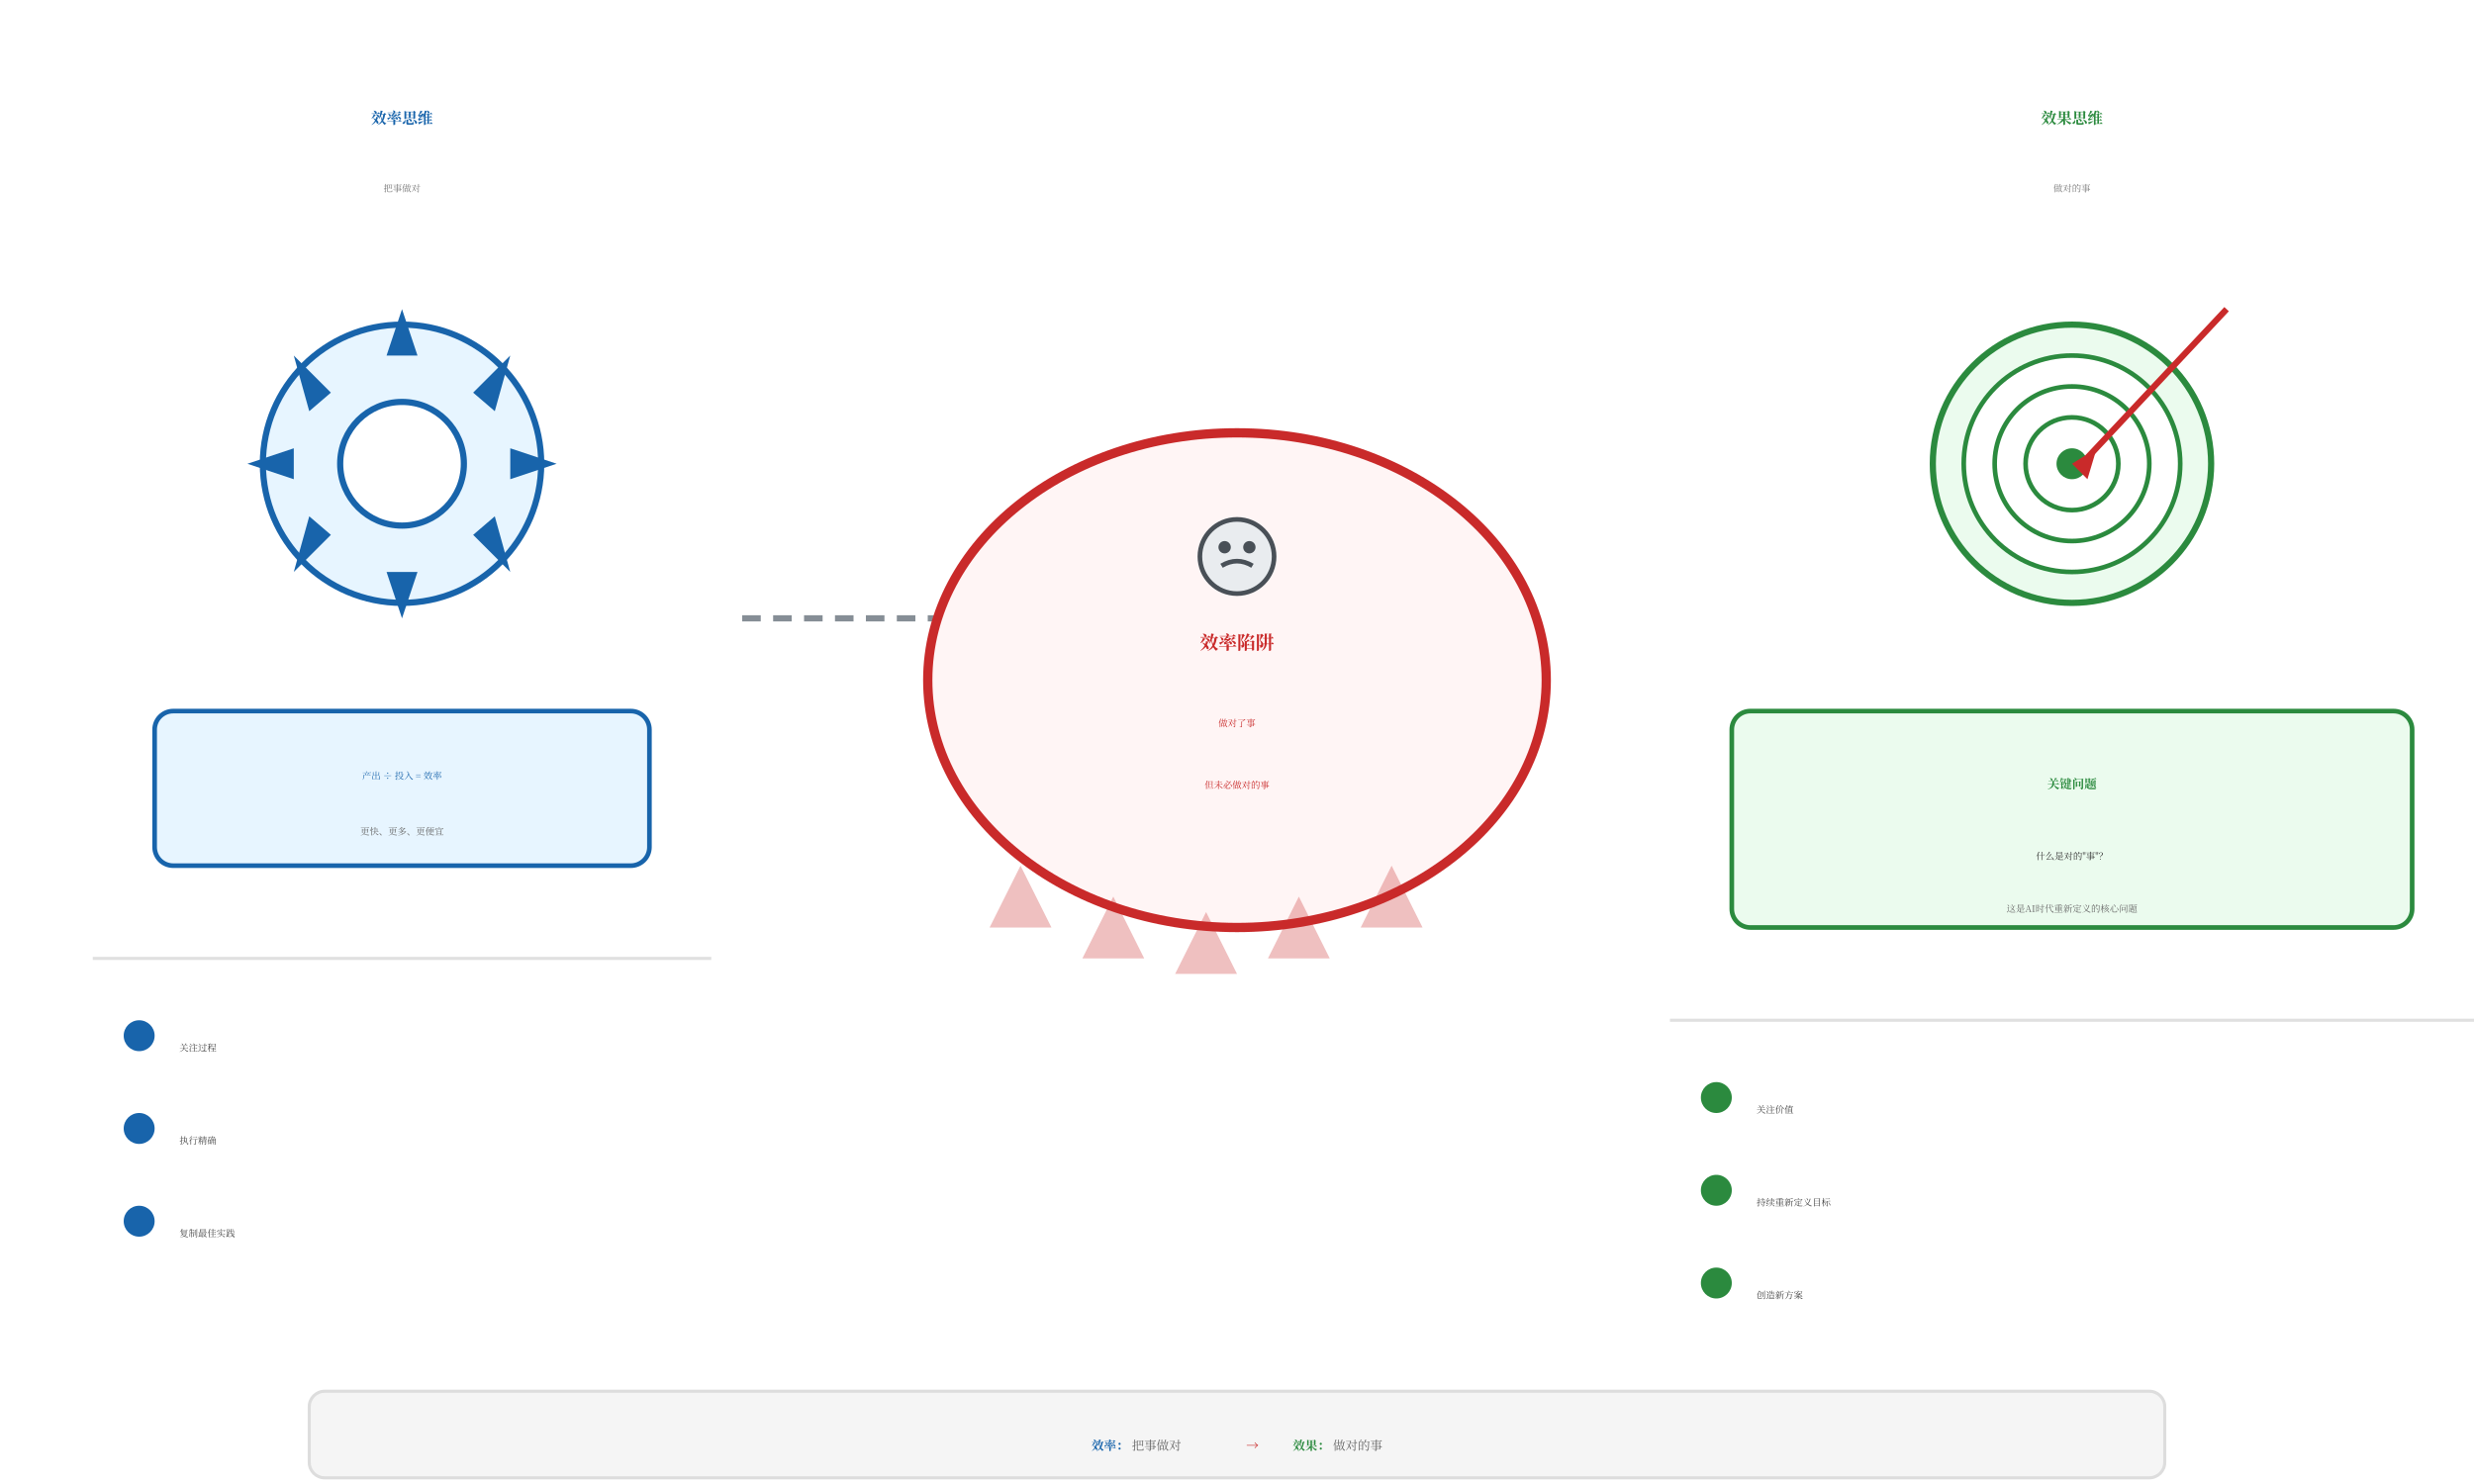
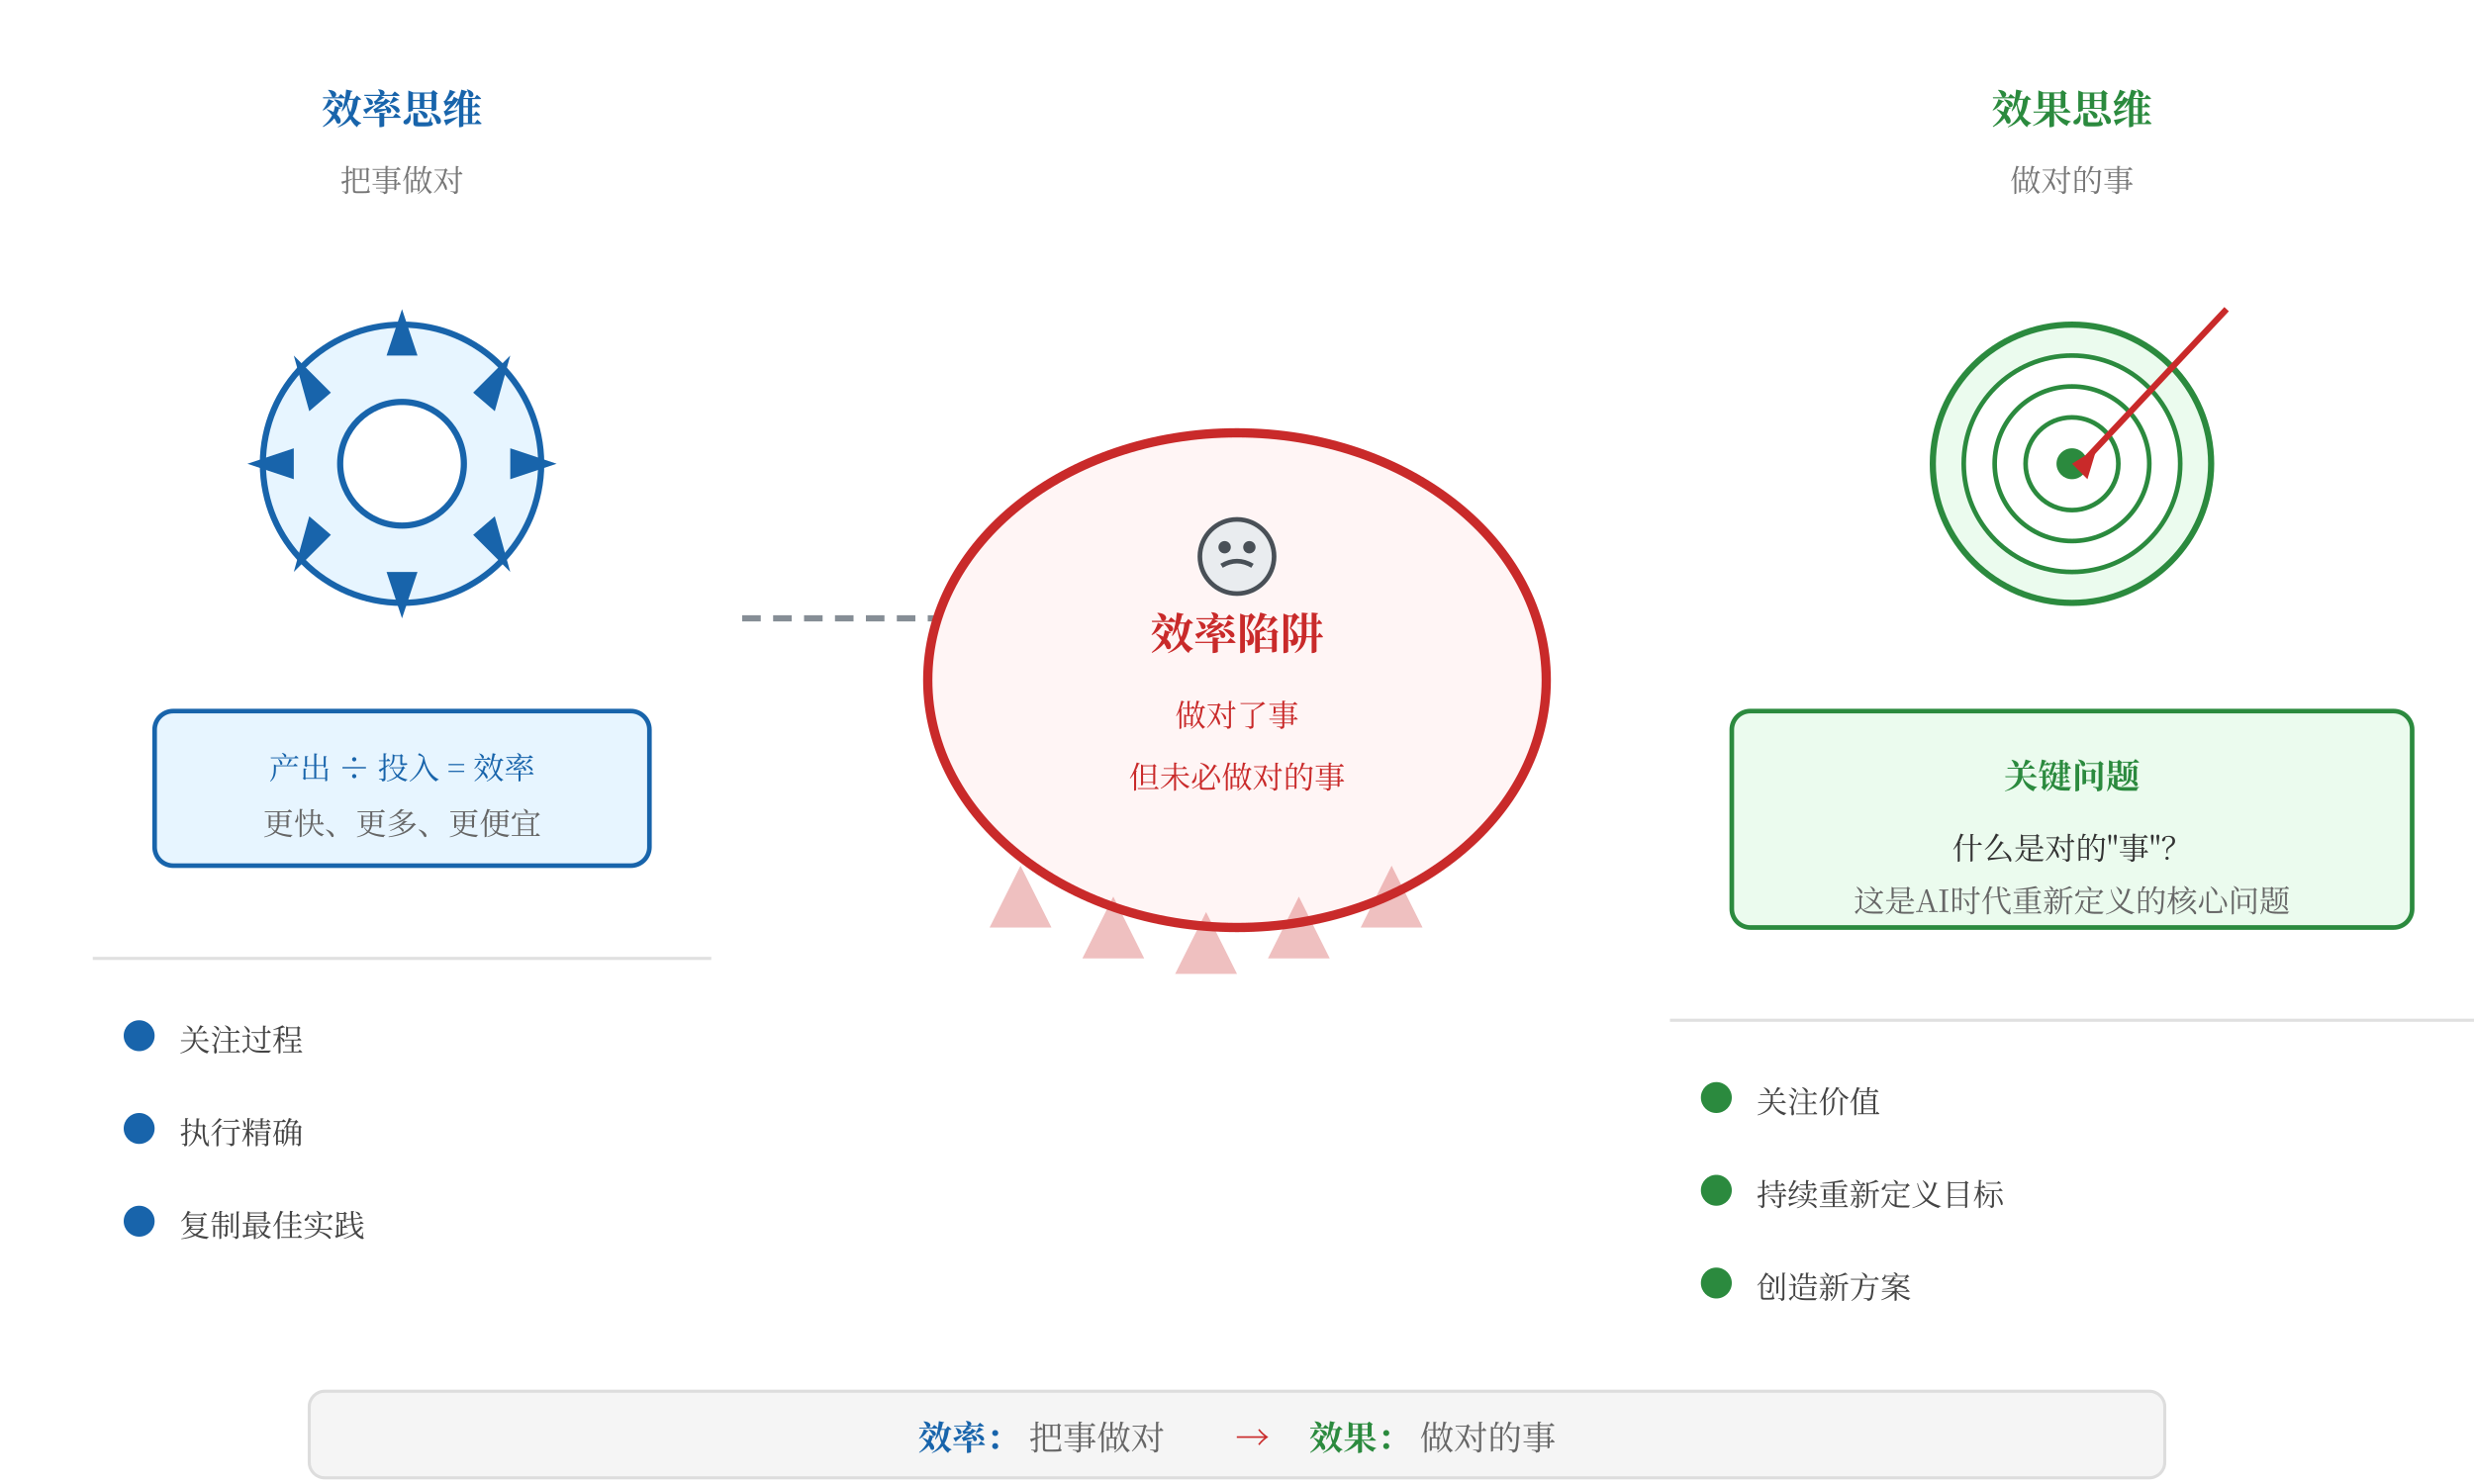
<svg xmlns="http://www.w3.org/2000/svg" viewBox="0 0 800 480" style="font-family: 'Noto Serif CJK SC', serif; background: #fefefe;">
  <rect width="800" height="480" fill="white" />
-   <text x="130" y="40" text-anchor="middle" font-size="5" font-weight="bold" fill="#1864ab">效率思维</text>
-   <text x="130" y="62" text-anchor="middle" font-size="3" fill="#777">把事做对</text>
+   <text x="130" y="40" text-anchor="middle" font-size="13" font-weight="bold" fill="#1864ab">效率思维</text>
+   <text x="130" y="62" text-anchor="middle" font-size="10" fill="#777">把事做对</text>
  <circle cx="130" cy="150" r="45" fill="#e7f5ff" stroke="#1864ab" stroke-width="2" />
  <circle cx="130" cy="150" r="20" fill="#fff" stroke="#1864ab" stroke-width="2" />
  <path d="M130 100 L125 115 L135 115 Z" fill="#1864ab" />
  <path d="M130 200 L125 185 L135 185 Z" fill="#1864ab" />
  <path d="M80 150 L95 145 L95 155 Z" fill="#1864ab" />
  <path d="M180 150 L165 145 L165 155 Z" fill="#1864ab" />
  <path d="M95 115 L107 127 L100 133 Z" fill="#1864ab" />
  <path d="M165 185 L153 173 L160 167 Z" fill="#1864ab" />
  <path d="M95 185 L107 173 L100 167 Z" fill="#1864ab" />
  <path d="M165 115 L153 127 L160 133 Z" fill="#1864ab" />
  <rect x="50" y="230" width="160" height="50" rx="6" fill="#e7f5ff" stroke="#1864ab" stroke-width="1.5" />
-   <text x="130" y="252" text-anchor="middle" font-size="3" fill="#1864ab">产出 ÷ 投入 = 效率</text>
-   <text x="130" y="270" text-anchor="middle" font-size="3" fill="#666">更快、更多、更便宜</text>
+   <text x="130" y="252" text-anchor="middle" font-size="10" fill="#1864ab">产出 ÷ 投入 = 效率</text>
+   <text x="130" y="270" text-anchor="middle" font-size="10" fill="#666">更快、更多、更便宜</text>
  <line x1="30" y1="310" x2="230" y2="310" stroke="#e0e0e0" stroke-width="1" />
  <circle cx="45" cy="335" r="5" fill="#1864ab" />
-   <text x="58" y="340" font-size="3" fill="#444">关注过程</text>
+   <text x="58" y="340" font-size="10" fill="#444">关注过程</text>
  <circle cx="45" cy="365" r="5" fill="#1864ab" />
-   <text x="58" y="370" font-size="3" fill="#444">执行精确</text>
+   <text x="58" y="370" font-size="10" fill="#444">执行精确</text>
  <circle cx="45" cy="395" r="5" fill="#1864ab" />
-   <text x="58" y="400" font-size="3" fill="#444">复制最佳实践</text>
+   <text x="58" y="400" font-size="10" fill="#444">复制最佳实践</text>
  <path d="M240 200 L320 200" fill="none" stroke="#868e96" stroke-width="2" stroke-dasharray="6,4" />
  <polygon points="320,200 310,195 310,205" fill="#868e96" />
  <ellipse cx="400" cy="220" rx="100" ry="80" fill="#fff5f5" stroke="#c92a2a" stroke-width="3" />
-   <text x="400" y="210" text-anchor="middle" font-size="6" font-weight="bold" fill="#c92a2a">效率陷阱</text>
-   <text x="400" y="235" text-anchor="middle" font-size="3" fill="#c92a2a">做对了事</text>
-   <text x="400" y="255" text-anchor="middle" font-size="3" fill="#c92a2a">但未必做对的事</text>
+   <text x="400" y="210" text-anchor="middle" font-size="14" font-weight="bold" fill="#c92a2a">效率陷阱</text>
+   <text x="400" y="235" text-anchor="middle" font-size="10" fill="#c92a2a">做对了事</text>
+   <text x="400" y="255" text-anchor="middle" font-size="10" fill="#c92a2a">但未必做对的事</text>
  <path d="M330 280 L340 300 L320 300 Z" fill="#c92a2a" opacity="0.3" />
  <path d="M360 290 L370 310 L350 310 Z" fill="#c92a2a" opacity="0.3" />
  <path d="M390 295 L400 315 L380 315 Z" fill="#c92a2a" opacity="0.3" />
  <path d="M420 290 L430 310 L410 310 Z" fill="#c92a2a" opacity="0.3" />
  <path d="M450 280 L460 300 L440 300 Z" fill="#c92a2a" opacity="0.3" />
  <circle cx="400" cy="180" r="12" fill="#e9ecef" stroke="#495057" stroke-width="1.5" />
  <circle cx="396" cy="177" r="2" fill="#495057" />
  <circle cx="404" cy="177" r="2" fill="#495057" />
  <path d="M395 183 Q400 180 405 183" fill="none" stroke="#495057" stroke-width="1.5" />
-   <text x="670" y="40" text-anchor="middle" font-size="5" font-weight="bold" fill="#2b8a3e">效果思维</text>
-   <text x="670" y="62" text-anchor="middle" font-size="3" fill="#777">做对的事</text>
+   <text x="670" y="40" text-anchor="middle" font-size="13" font-weight="bold" fill="#2b8a3e">效果思维</text>
+   <text x="670" y="62" text-anchor="middle" font-size="10" fill="#777">做对的事</text>
  <circle cx="670" cy="150" r="45" fill="#ebfbee" stroke="#2b8a3e" stroke-width="2" />
  <circle cx="670" cy="150" r="35" fill="#fff" stroke="#2b8a3e" stroke-width="1.5" />
  <circle cx="670" cy="150" r="25" fill="#fff" stroke="#2b8a3e" stroke-width="1.5" />
  <circle cx="670" cy="150" r="15" fill="#fff" stroke="#2b8a3e" stroke-width="1.5" />
  <circle cx="670" cy="150" r="5" fill="#2b8a3e" />
  <line x1="720" y1="100" x2="675" y2="148" stroke="#c92a2a" stroke-width="2" />
  <polygon points="670,150 678,145 675,155" fill="#c92a2a" />
  <rect x="560" y="230" width="220" height="70" rx="6" fill="#ebfbee" stroke="#2b8a3e" stroke-width="1.5" />
-   <text x="670" y="255" text-anchor="middle" font-size="4" font-weight="bold" fill="#2b8a3e">关键问题</text>
-   <text x="670" y="278" text-anchor="middle" font-size="3" fill="#333">什么是对的"事"？</text>
-   <text x="670" y="295" text-anchor="middle" font-size="3" fill="#666">这是AI时代重新定义的核心问题</text>
+   <text x="670" y="255" text-anchor="middle" font-size="11" font-weight="bold" fill="#2b8a3e">关键问题</text>
+   <text x="670" y="278" text-anchor="middle" font-size="10" fill="#333">什么是对的"事"？</text>
+   <text x="670" y="295" text-anchor="middle" font-size="10" fill="#666">这是AI时代重新定义的核心问题</text>
  <line x1="540" y1="330" x2="800" y2="330" stroke="#e0e0e0" stroke-width="1" />
  <circle cx="555" cy="355" r="5" fill="#2b8a3e" />
-   <text x="568" y="360" font-size="3" fill="#444">关注价值</text>
+   <text x="568" y="360" font-size="10" fill="#444">关注价值</text>
  <circle cx="555" cy="385" r="5" fill="#2b8a3e" />
-   <text x="568" y="390" font-size="3" fill="#444">持续重新定义目标</text>
+   <text x="568" y="390" font-size="10" fill="#444">持续重新定义目标</text>
  <circle cx="555" cy="415" r="5" fill="#2b8a3e" />
-   <text x="568" y="420" font-size="3" fill="#444">创造新方案</text>
+   <text x="568" y="420" font-size="10" fill="#444">创造新方案</text>
  <rect x="100" y="450" width="600" height="28" rx="5" fill="#f5f5f5" stroke="#ddd" stroke-width="1" />
-   <text x="400" y="469" text-anchor="middle" font-size="4">
+   <text x="400" y="469" text-anchor="middle" font-size="11">
    <tspan fill="#1864ab" font-weight="bold">效率：</tspan>
    <tspan fill="#666">把事做对</tspan>
    <tspan dx="20" fill="#c92a2a" font-weight="bold">→</tspan>
    <tspan dx="10" fill="#2b8a3e" font-weight="bold">效果：</tspan>
    <tspan fill="#666">做对的事</tspan>
  </text>
</svg>
